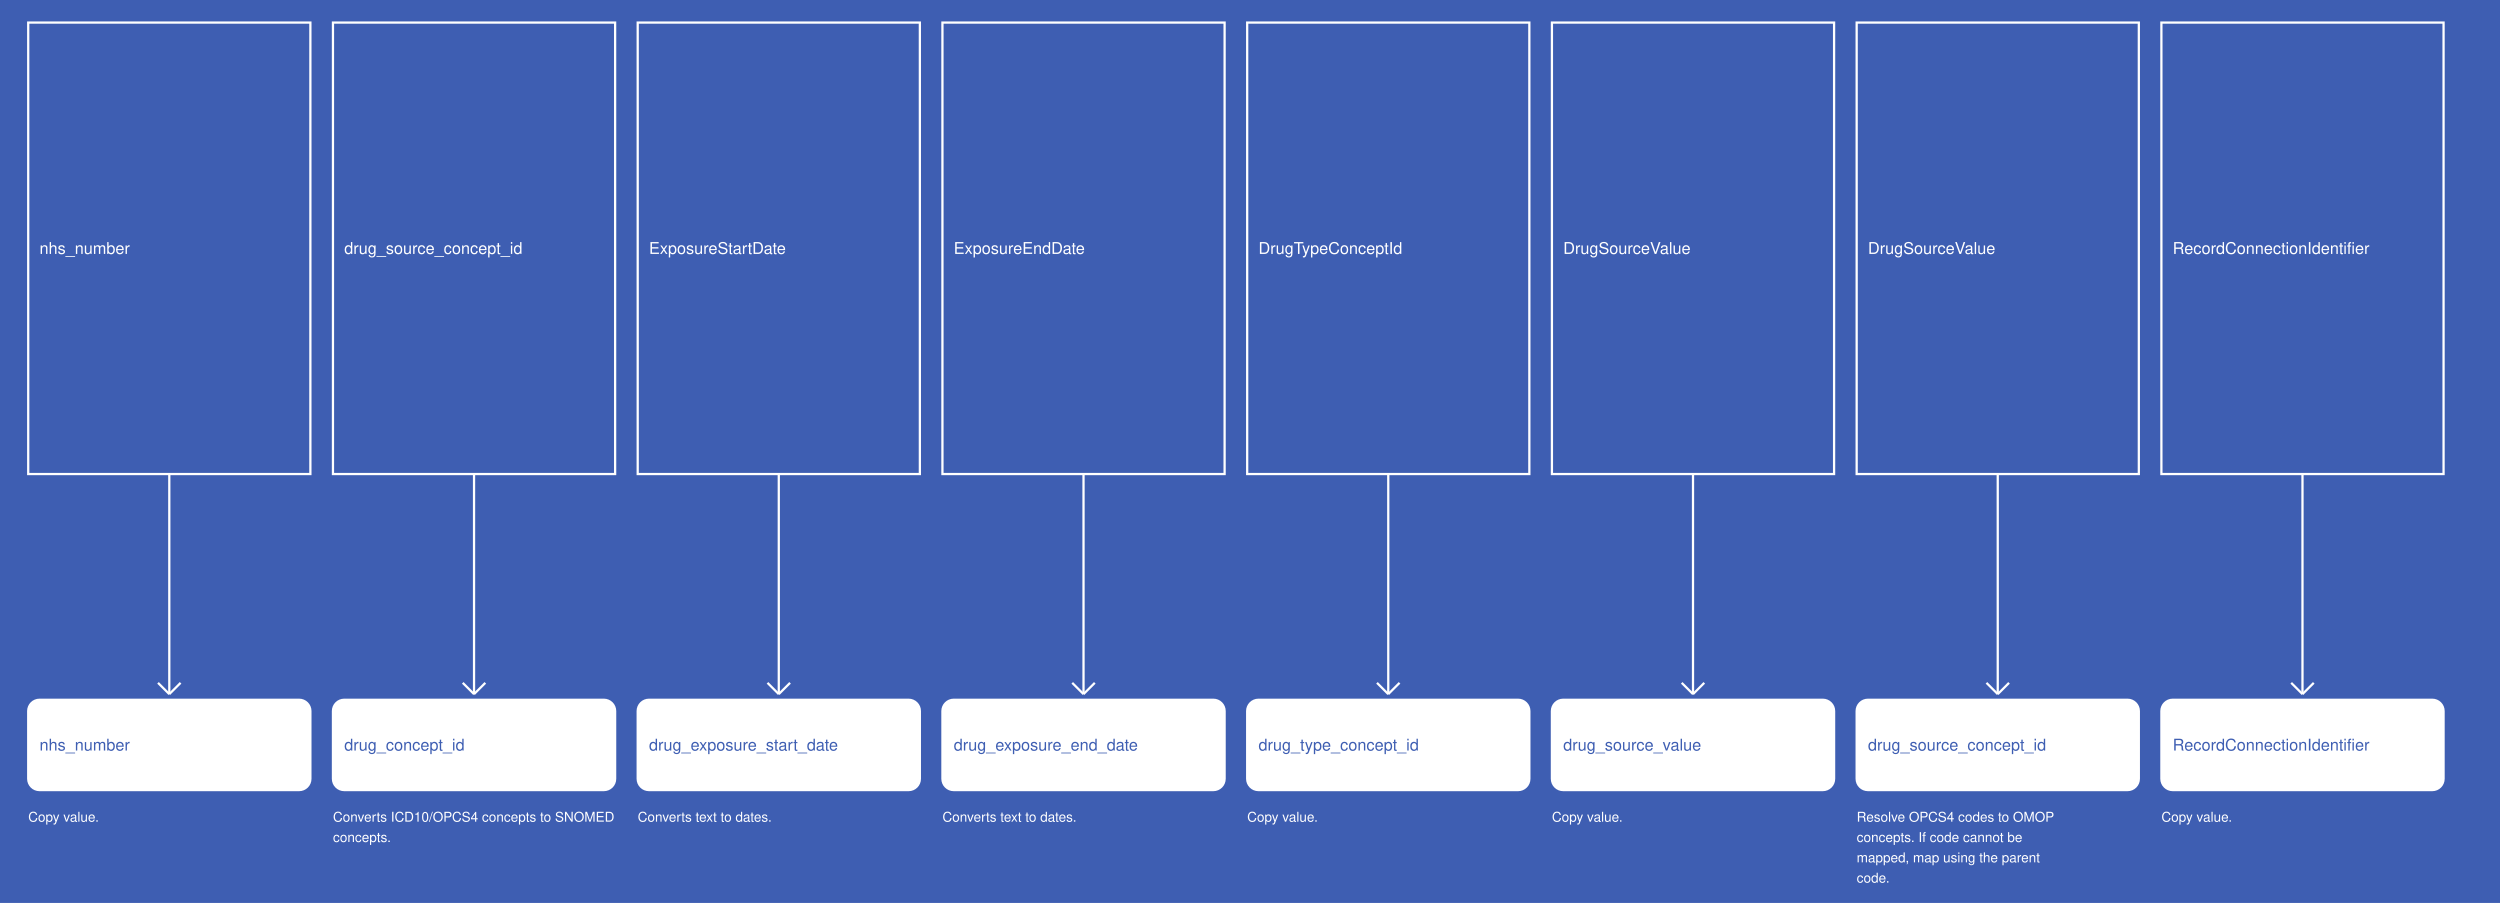
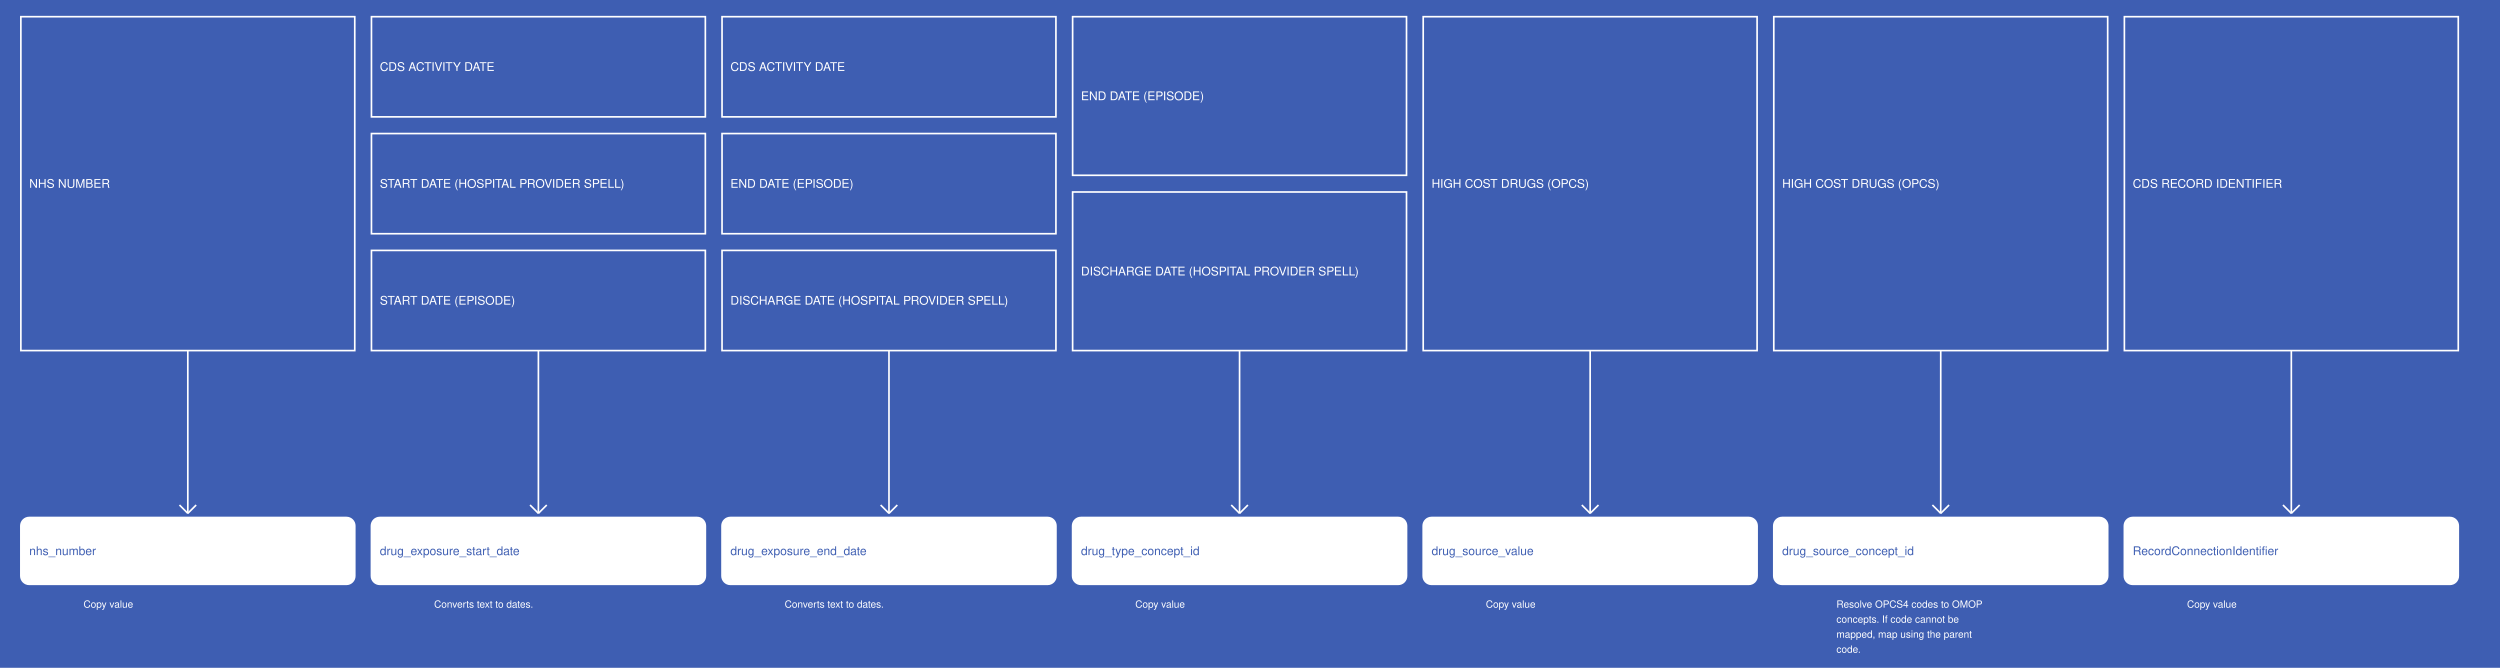
- <svg xmlns="http://www.w3.org/2000/svg" width="2215" height="800">
+ <svg xmlns="http://www.w3.org/2000/svg" width="2995" height="800">
  <rect width="100%" height="100%" fill="#3E5EB2" />
  <g>
-     <rect x="25" y="20" width="250" height="400" fill="#3E5EB2" stroke="white" stroke-width="2" />
-     <text x="35" y="225" fill="white" font-family="Helvetica" font-size="1.2em" text-anchor="start">nhs_number</text>
+     <rect x="25" y="20" width="400" height="400" fill="#3E5EB2" stroke="white" stroke-width="2" />
+     <text x="35" y="225" fill="white" font-family="Helvetica" font-size="1.2em" text-anchor="start">NHS NUMBER</text>
  </g>
  <g>
-     <line x1="150" y1="420" x2="150" y2="615" stroke="white" stroke-width="2" />
-     <line x1="140" y1="605" x2="150" y2="615" stroke="white" stroke-width="2" />
-     <line x1="160" y1="605" x2="150" y2="615" stroke="white" stroke-width="2" />
-     <text x="25" y="728" fill="white" font-size="1em" font-family="Helvetica">Copy value.</text>
+     <line x1="225" y1="420" x2="225" y2="615" stroke="white" stroke-width="2" />
+     <line x1="215" y1="605" x2="225" y2="615" stroke="white" stroke-width="2" />
+     <line x1="235" y1="605" x2="225" y2="615" stroke="white" stroke-width="2" />
+     <text x="100" y="728" fill="white" font-size="1em" font-family="Helvetica">Copy value</text>
  </g>
  <g>
-     <rect x="25" y="620" width="250" height="80" fill="white" stroke="white" stroke-width="2" rx="10" />
+     <rect x="25" y="620" width="400" height="80" fill="white" stroke="white" stroke-width="2" rx="10" />
    <text x="35" y="665" fill="#3E5EB2" font-family="Helvetica" font-size="1.2em" text-anchor="start">nhs_number</text>
  </g>
  <g>
-     <rect x="295" y="20" width="250" height="400" fill="#3E5EB2" stroke="white" stroke-width="2" />
-     <text x="305" y="225" fill="white" font-family="Helvetica" font-size="1.2em" text-anchor="start">drug_source_concept_id</text>
+     <rect x="445" y="20" width="400" height="120" fill="#3E5EB2" stroke="white" stroke-width="2" />
+     <text x="455" y="85" fill="white" font-family="Helvetica" font-size="1.2em" text-anchor="start">CDS ACTIVITY DATE</text>
  </g>
  <g>
-     <line x1="420" y1="420" x2="420" y2="615" stroke="white" stroke-width="2" />
-     <line x1="410" y1="605" x2="420" y2="615" stroke="white" stroke-width="2" />
-     <line x1="430" y1="605" x2="420" y2="615" stroke="white" stroke-width="2" />
-     <text x="295" y="728" fill="white" font-size="1em" font-family="Helvetica">Converts ICD10/OPCS4 concepts to SNOMED</text>
-     <text x="295" y="746" fill="white" font-size="1em" font-family="Helvetica">concepts.</text>
+     <rect x="445" y="160" width="400" height="120" fill="#3E5EB2" stroke="white" stroke-width="2" />
+     <text x="455" y="225" fill="white" font-family="Helvetica" font-size="1.2em" text-anchor="start">START DATE (HOSPITAL PROVIDER SPELL)</text>
  </g>
  <g>
-     <rect x="295" y="620" width="250" height="80" fill="white" stroke="white" stroke-width="2" rx="10" />
-     <text x="305" y="665" fill="#3E5EB2" font-family="Helvetica" font-size="1.2em" text-anchor="start">drug_concept_id</text>
+     <rect x="445" y="300" width="400" height="120" fill="#3E5EB2" stroke="white" stroke-width="2" />
+     <text x="455" y="365" fill="white" font-family="Helvetica" font-size="1.2em" text-anchor="start">START DATE (EPISODE)</text>
  </g>
  <g>
-     <rect x="565" y="20" width="250" height="400" fill="#3E5EB2" stroke="white" stroke-width="2" />
-     <text x="575" y="225" fill="white" font-family="Helvetica" font-size="1.2em" text-anchor="start">ExposureStartDate</text>
+     <line x1="645" y1="420" x2="645" y2="615" stroke="white" stroke-width="2" />
+     <line x1="635" y1="605" x2="645" y2="615" stroke="white" stroke-width="2" />
+     <line x1="655" y1="605" x2="645" y2="615" stroke="white" stroke-width="2" />
+     <text x="520" y="728" fill="white" font-size="1em" font-family="Helvetica">Converts text to dates.</text>
  </g>
  <g>
-     <line x1="690" y1="420" x2="690" y2="615" stroke="white" stroke-width="2" />
-     <line x1="680" y1="605" x2="690" y2="615" stroke="white" stroke-width="2" />
-     <line x1="700" y1="605" x2="690" y2="615" stroke="white" stroke-width="2" />
-     <text x="565" y="728" fill="white" font-size="1em" font-family="Helvetica">Converts text to dates.</text>
+     <rect x="445" y="620" width="400" height="80" fill="white" stroke="white" stroke-width="2" rx="10" />
+     <text x="455" y="665" fill="#3E5EB2" font-family="Helvetica" font-size="1.2em" text-anchor="start">drug_exposure_start_date</text>
  </g>
  <g>
-     <rect x="565" y="620" width="250" height="80" fill="white" stroke="white" stroke-width="2" rx="10" />
-     <text x="575" y="665" fill="#3E5EB2" font-family="Helvetica" font-size="1.2em" text-anchor="start">drug_exposure_start_date</text>
+     <rect x="865" y="20" width="400" height="120" fill="#3E5EB2" stroke="white" stroke-width="2" />
+     <text x="875" y="85" fill="white" font-family="Helvetica" font-size="1.2em" text-anchor="start">CDS ACTIVITY DATE</text>
  </g>
  <g>
-     <rect x="835" y="20" width="250" height="400" fill="#3E5EB2" stroke="white" stroke-width="2" />
-     <text x="845" y="225" fill="white" font-family="Helvetica" font-size="1.2em" text-anchor="start">ExposureEndDate</text>
+     <rect x="865" y="160" width="400" height="120" fill="#3E5EB2" stroke="white" stroke-width="2" />
+     <text x="875" y="225" fill="white" font-family="Helvetica" font-size="1.2em" text-anchor="start">END DATE (EPISODE)</text>
  </g>
  <g>
-     <line x1="960" y1="420" x2="960" y2="615" stroke="white" stroke-width="2" />
-     <line x1="950" y1="605" x2="960" y2="615" stroke="white" stroke-width="2" />
-     <line x1="970" y1="605" x2="960" y2="615" stroke="white" stroke-width="2" />
-     <text x="835" y="728" fill="white" font-size="1em" font-family="Helvetica">Converts text to dates.</text>
+     <rect x="865" y="300" width="400" height="120" fill="#3E5EB2" stroke="white" stroke-width="2" />
+     <text x="875" y="365" fill="white" font-family="Helvetica" font-size="1.2em" text-anchor="start">DISCHARGE DATE (HOSPITAL PROVIDER SPELL)</text>
  </g>
  <g>
-     <rect x="835" y="620" width="250" height="80" fill="white" stroke="white" stroke-width="2" rx="10" />
-     <text x="845" y="665" fill="#3E5EB2" font-family="Helvetica" font-size="1.2em" text-anchor="start">drug_exposure_end_date</text>
+     <line x1="1065" y1="420" x2="1065" y2="615" stroke="white" stroke-width="2" />
+     <line x1="1055" y1="605" x2="1065" y2="615" stroke="white" stroke-width="2" />
+     <line x1="1075" y1="605" x2="1065" y2="615" stroke="white" stroke-width="2" />
+     <text x="940" y="728" fill="white" font-size="1em" font-family="Helvetica">Converts text to dates.</text>
  </g>
  <g>
-     <rect x="1105" y="20" width="250" height="400" fill="#3E5EB2" stroke="white" stroke-width="2" />
-     <text x="1115" y="225" fill="white" font-family="Helvetica" font-size="1.2em" text-anchor="start">DrugTypeConceptId</text>
+     <rect x="865" y="620" width="400" height="80" fill="white" stroke="white" stroke-width="2" rx="10" />
+     <text x="875" y="665" fill="#3E5EB2" font-family="Helvetica" font-size="1.2em" text-anchor="start">drug_exposure_end_date</text>
  </g>
  <g>
-     <line x1="1230" y1="420" x2="1230" y2="615" stroke="white" stroke-width="2" />
-     <line x1="1220" y1="605" x2="1230" y2="615" stroke="white" stroke-width="2" />
-     <line x1="1240" y1="605" x2="1230" y2="615" stroke="white" stroke-width="2" />
-     <text x="1105" y="728" fill="white" font-size="1em" font-family="Helvetica">Copy value.</text>
+     <rect x="1285" y="20" width="400" height="190" fill="#3E5EB2" stroke="white" stroke-width="2" />
+     <text x="1295" y="120" fill="white" font-family="Helvetica" font-size="1.2em" text-anchor="start">END DATE (EPISODE)</text>
  </g>
  <g>
-     <rect x="1105" y="620" width="250" height="80" fill="white" stroke="white" stroke-width="2" rx="10" />
-     <text x="1115" y="665" fill="#3E5EB2" font-family="Helvetica" font-size="1.2em" text-anchor="start">drug_type_concept_id</text>
+     <rect x="1285" y="230" width="400" height="190" fill="#3E5EB2" stroke="white" stroke-width="2" />
+     <text x="1295" y="330" fill="white" font-family="Helvetica" font-size="1.2em" text-anchor="start">DISCHARGE DATE (HOSPITAL PROVIDER SPELL)</text>
  </g>
  <g>
-     <rect x="1375" y="20" width="250" height="400" fill="#3E5EB2" stroke="white" stroke-width="2" />
-     <text x="1385" y="225" fill="white" font-family="Helvetica" font-size="1.2em" text-anchor="start">DrugSourceValue</text>
+     <line x1="1485" y1="420" x2="1485" y2="615" stroke="white" stroke-width="2" />
+     <line x1="1475" y1="605" x2="1485" y2="615" stroke="white" stroke-width="2" />
+     <line x1="1495" y1="605" x2="1485" y2="615" stroke="white" stroke-width="2" />
+     <text x="1360" y="728" fill="white" font-size="1em" font-family="Helvetica">Copy value</text>
  </g>
  <g>
-     <line x1="1500" y1="420" x2="1500" y2="615" stroke="white" stroke-width="2" />
-     <line x1="1490" y1="605" x2="1500" y2="615" stroke="white" stroke-width="2" />
-     <line x1="1510" y1="605" x2="1500" y2="615" stroke="white" stroke-width="2" />
-     <text x="1375" y="728" fill="white" font-size="1em" font-family="Helvetica">Copy value.</text>
+     <rect x="1285" y="620" width="400" height="80" fill="white" stroke="white" stroke-width="2" rx="10" />
+     <text x="1295" y="665" fill="#3E5EB2" font-family="Helvetica" font-size="1.2em" text-anchor="start">drug_type_concept_id</text>
  </g>
  <g>
-     <rect x="1375" y="620" width="250" height="80" fill="white" stroke="white" stroke-width="2" rx="10" />
-     <text x="1385" y="665" fill="#3E5EB2" font-family="Helvetica" font-size="1.2em" text-anchor="start">drug_source_value</text>
+     <rect x="1705" y="20" width="400" height="400" fill="#3E5EB2" stroke="white" stroke-width="2" />
+     <text x="1715" y="225" fill="white" font-family="Helvetica" font-size="1.2em" text-anchor="start">HIGH COST DRUGS (OPCS)</text>
  </g>
  <g>
-     <rect x="1645" y="20" width="250" height="400" fill="#3E5EB2" stroke="white" stroke-width="2" />
-     <text x="1655" y="225" fill="white" font-family="Helvetica" font-size="1.2em" text-anchor="start">DrugSourceValue</text>
+     <line x1="1905" y1="420" x2="1905" y2="615" stroke="white" stroke-width="2" />
+     <line x1="1895" y1="605" x2="1905" y2="615" stroke="white" stroke-width="2" />
+     <line x1="1915" y1="605" x2="1905" y2="615" stroke="white" stroke-width="2" />
+     <text x="1780" y="728" fill="white" font-size="1em" font-family="Helvetica">Copy value</text>
  </g>
  <g>
-     <line x1="1770" y1="420" x2="1770" y2="615" stroke="white" stroke-width="2" />
-     <line x1="1760" y1="605" x2="1770" y2="615" stroke="white" stroke-width="2" />
-     <line x1="1780" y1="605" x2="1770" y2="615" stroke="white" stroke-width="2" />
-     <text x="1645" y="728" fill="white" font-size="1em" font-family="Helvetica">Resolve OPCS4 codes to OMOP</text>
-     <text x="1645" y="746" fill="white" font-size="1em" font-family="Helvetica">concepts. If code cannot be</text>
-     <text x="1645" y="764" fill="white" font-size="1em" font-family="Helvetica">mapped, map using the parent</text>
-     <text x="1645" y="782" fill="white" font-size="1em" font-family="Helvetica">code.</text>
+     <rect x="1705" y="620" width="400" height="80" fill="white" stroke="white" stroke-width="2" rx="10" />
+     <text x="1715" y="665" fill="#3E5EB2" font-family="Helvetica" font-size="1.2em" text-anchor="start">drug_source_value</text>
  </g>
  <g>
-     <rect x="1645" y="620" width="250" height="80" fill="white" stroke="white" stroke-width="2" rx="10" />
-     <text x="1655" y="665" fill="#3E5EB2" font-family="Helvetica" font-size="1.2em" text-anchor="start">drug_source_concept_id</text>
+     <rect x="2125" y="20" width="400" height="400" fill="#3E5EB2" stroke="white" stroke-width="2" />
+     <text x="2135" y="225" fill="white" font-family="Helvetica" font-size="1.2em" text-anchor="start">HIGH COST DRUGS (OPCS)</text>
  </g>
  <g>
-     <rect x="1915" y="20" width="250" height="400" fill="#3E5EB2" stroke="white" stroke-width="2" />
-     <text x="1925" y="225" fill="white" font-family="Helvetica" font-size="1.2em" text-anchor="start">RecordConnectionIdentifier</text>
+     <line x1="2325" y1="420" x2="2325" y2="615" stroke="white" stroke-width="2" />
+     <line x1="2315" y1="605" x2="2325" y2="615" stroke="white" stroke-width="2" />
+     <line x1="2335" y1="605" x2="2325" y2="615" stroke="white" stroke-width="2" />
+     <text x="2200" y="728" fill="white" font-size="1em" font-family="Helvetica">Resolve OPCS4 codes to OMOP</text>
+     <text x="2200" y="746" fill="white" font-size="1em" font-family="Helvetica">concepts. If code cannot be</text>
+     <text x="2200" y="764" fill="white" font-size="1em" font-family="Helvetica">mapped, map using the parent</text>
+     <text x="2200" y="782" fill="white" font-size="1em" font-family="Helvetica">code.</text>
  </g>
  <g>
-     <line x1="2040" y1="420" x2="2040" y2="615" stroke="white" stroke-width="2" />
-     <line x1="2030" y1="605" x2="2040" y2="615" stroke="white" stroke-width="2" />
-     <line x1="2050" y1="605" x2="2040" y2="615" stroke="white" stroke-width="2" />
-     <text x="1915" y="728" fill="white" font-size="1em" font-family="Helvetica">Copy value.</text>
+     <rect x="2125" y="620" width="400" height="80" fill="white" stroke="white" stroke-width="2" rx="10" />
+     <text x="2135" y="665" fill="#3E5EB2" font-family="Helvetica" font-size="1.2em" text-anchor="start">drug_source_concept_id</text>
  </g>
  <g>
-     <rect x="1915" y="620" width="250" height="80" fill="white" stroke="white" stroke-width="2" rx="10" />
-     <text x="1925" y="665" fill="#3E5EB2" font-family="Helvetica" font-size="1.2em" text-anchor="start">RecordConnectionIdentifier</text>
+     <rect x="2545" y="20" width="400" height="400" fill="#3E5EB2" stroke="white" stroke-width="2" />
+     <text x="2555" y="225" fill="white" font-family="Helvetica" font-size="1.2em" text-anchor="start">CDS RECORD IDENTIFIER</text>
+   </g>
+   <g>
+     <line x1="2745" y1="420" x2="2745" y2="615" stroke="white" stroke-width="2" />
+     <line x1="2735" y1="605" x2="2745" y2="615" stroke="white" stroke-width="2" />
+     <line x1="2755" y1="605" x2="2745" y2="615" stroke="white" stroke-width="2" />
+     <text x="2620" y="728" fill="white" font-size="1em" font-family="Helvetica">Copy value</text>
+   </g>
+   <g>
+     <rect x="2545" y="620" width="400" height="80" fill="white" stroke="white" stroke-width="2" rx="10" />
+     <text x="2555" y="665" fill="#3E5EB2" font-family="Helvetica" font-size="1.2em" text-anchor="start">RecordConnectionIdentifier</text>
  </g>
</svg>
